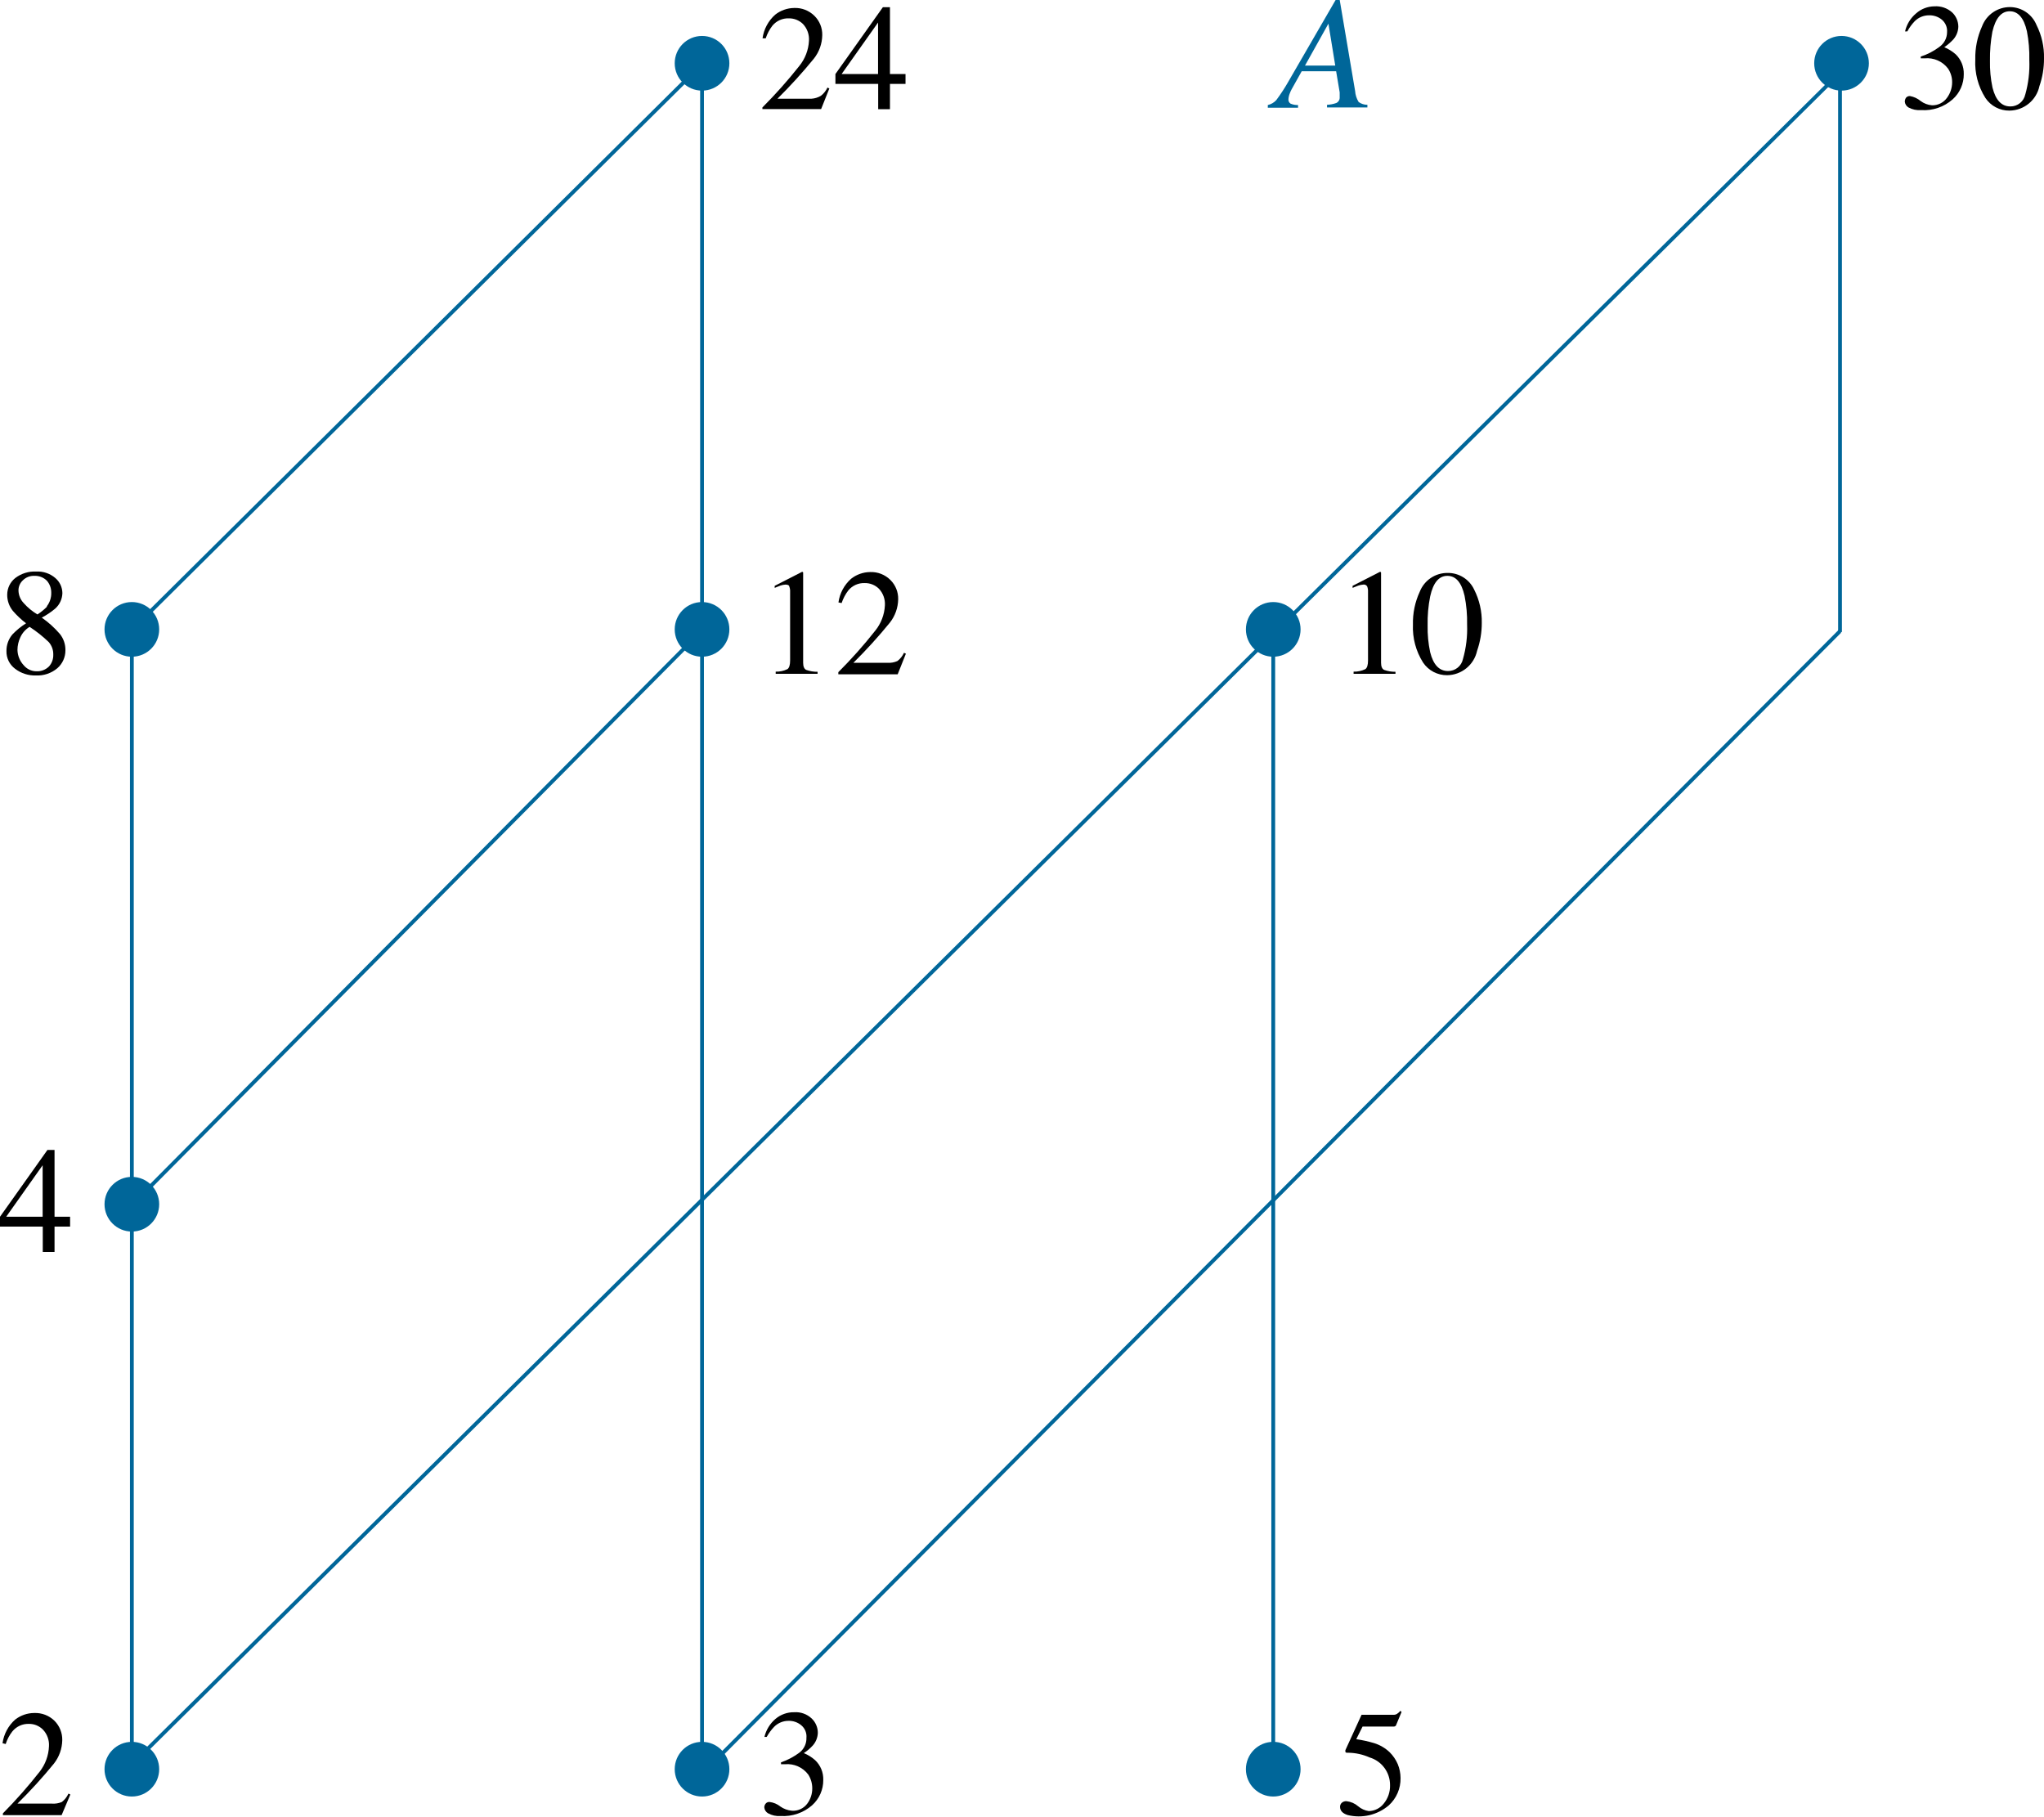
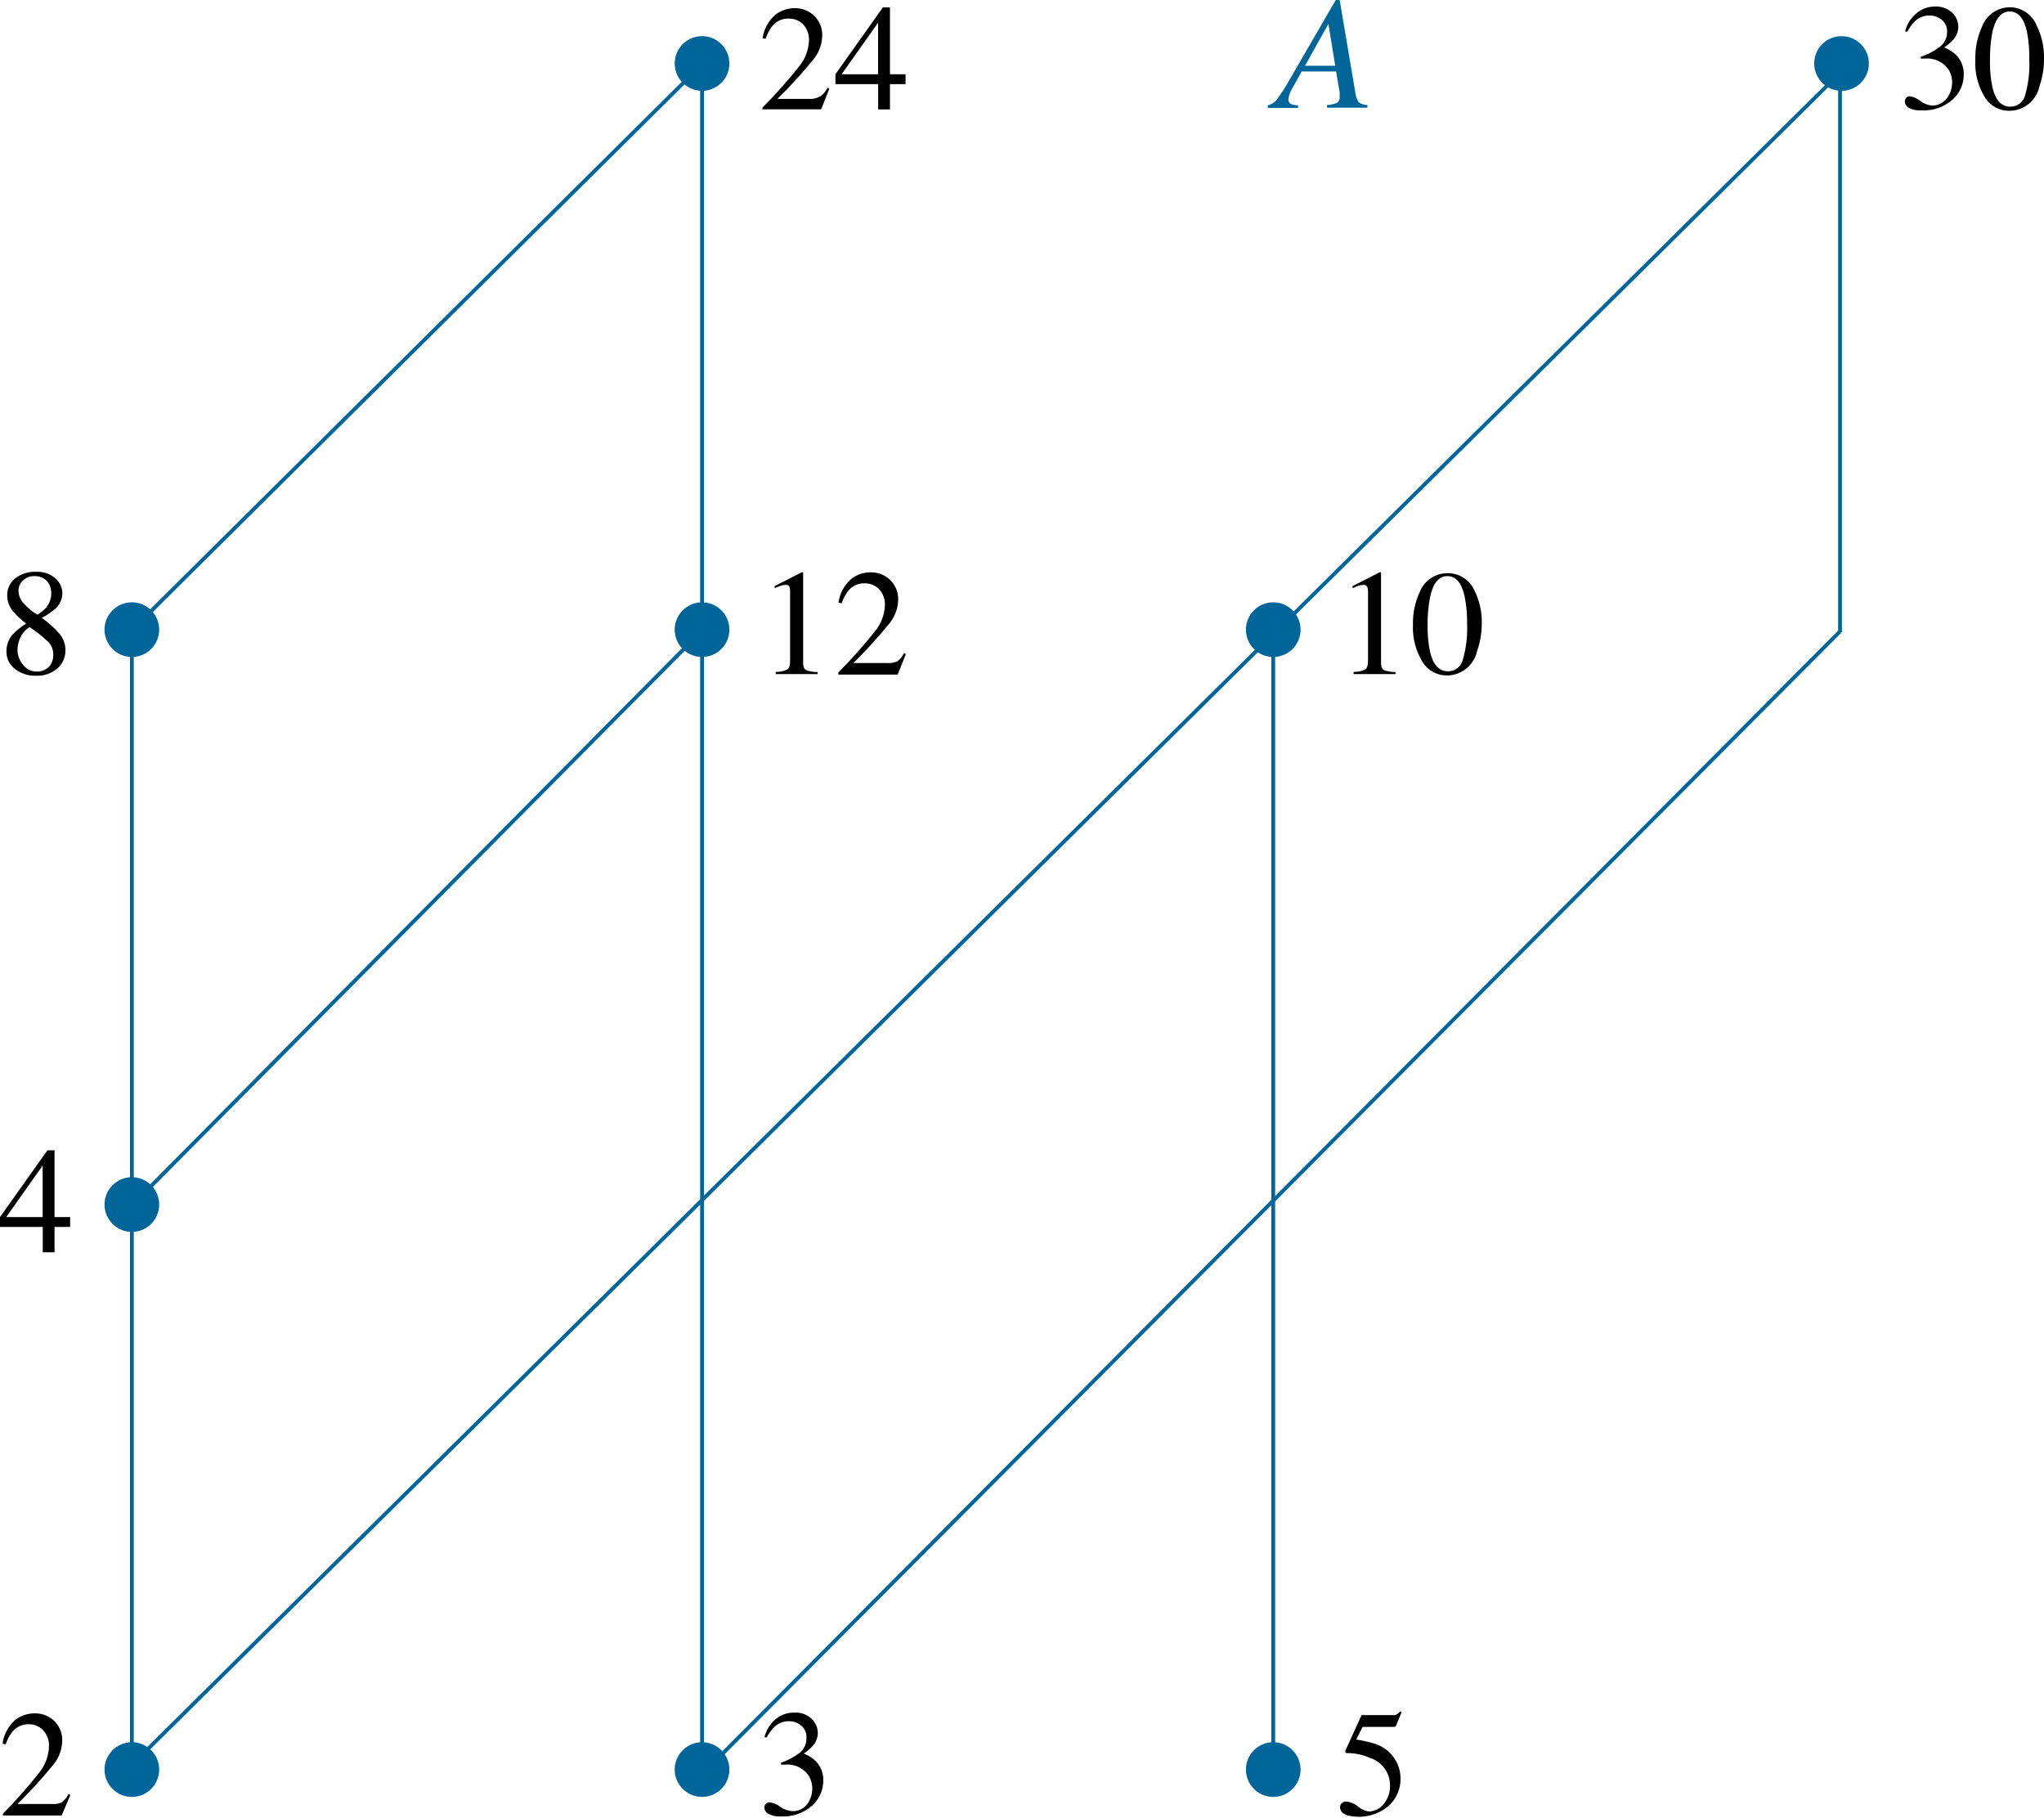
- <svg xmlns="http://www.w3.org/2000/svg" id="_Layer_" data-name="&lt;Layer&gt;" viewBox="0 0 161.53 143.55">
-   <defs>
-     <style>.cls-1{fill:#069;}.cls-2{fill:none;stroke:#069;stroke-miterlimit:10;stroke-width:0.3px;}</style>
-   </defs>
-   <circle class="cls-1" cx="100.62" cy="139.79" r="2.16" />
-   <circle class="cls-1" cx="10.42" cy="49.73" r="2.16" />
-   <circle class="cls-1" cx="10.42" cy="95.15" r="2.16" />
-   <circle class="cls-1" cx="55.48" cy="139.79" r="2.16" />
-   <line class="cls-2" x1="55.58" y1="4.97" x2="10.31" y2="49.88" />
-   <line class="cls-2" x1="10.31" y1="139.53" x2="146.01" y2="5.15" />
-   <circle class="cls-1" cx="10.42" cy="139.79" r="2.16" />
-   <circle class="cls-1" cx="55.48" cy="49.73" r="2.16" />
-   <path d="M61.8,144.76a1.85,1.85,0,0,0,.9.33,1.39,1.39,0,0,0,1.22-.55,2,2,0,0,0,.4-1.21,2,2,0,0,0-.32-1.1,2.06,2.06,0,0,0-1.84-.81h-.31v-.15a5.27,5.27,0,0,0,1.47-.78,1.42,1.42,0,0,0,.54-1.16,1.15,1.15,0,0,0-.42-1,1.51,1.51,0,0,0-1-.34,1.59,1.59,0,0,0-1.14.48,3.84,3.84,0,0,0-.58.79l-.18,0a2.7,2.7,0,0,1,.87-1.42,2.22,2.22,0,0,1,1.48-.53,1.83,1.83,0,0,1,1.38.49,1.56,1.56,0,0,1,.49,1.14,1.58,1.58,0,0,1-.4,1,3.6,3.6,0,0,1-.71.6,3.08,3.08,0,0,1,.9.56,2.06,2.06,0,0,1,.64,1.56,2.65,2.65,0,0,1-.88,2,3.45,3.45,0,0,1-2.49.85,1.77,1.77,0,0,1-1-.22.59.59,0,0,1-.29-.46.46.46,0,0,1,.1-.29.36.36,0,0,1,.31-.14A1.67,1.67,0,0,1,61.8,144.76Z" transform="translate(-0.13 -2.02)" />
-   <path class="cls-1" d="M100.32,10.32a1.29,1.29,0,0,0,.67-.39,14.36,14.36,0,0,0,1-1.54L105.69,2H106l1.22,7.21a1.89,1.89,0,0,0,.28.87,1.15,1.15,0,0,0,.69.22v.21H105v-.21a2.45,2.45,0,0,0,.73-.14A.47.47,0,0,0,106,9.7V9.5c0-.07,0-.13,0-.18l-.28-1.67H103l-.8,1.43a2.92,2.92,0,0,0-.14.31,1.47,1.47,0,0,0-.11.48.37.37,0,0,0,.17.34,1.41,1.41,0,0,0,.59.11v.21h-2.39Zm5.33-3.12-.54-3.31L103.26,7.2Z" transform="translate(-0.13 -2.02)" />
-   <line class="cls-2" x1="145.4" y1="49.88" x2="55.58" y2="140.06" />
-   <line class="cls-2" x1="10.49" y1="95.15" x2="55.58" y2="49.71" />
-   <circle class="cls-1" cx="100.62" cy="49.73" r="2.16" />
-   <circle class="cls-1" cx="55.48" cy="5" r="2.16" />
-   <circle class="cls-1" cx="145.53" cy="5" r="2.16" />
-   <line class="cls-2" x1="10.42" y1="49.71" x2="10.42" y2="139.71" />
-   <line class="cls-2" x1="100.62" y1="49.71" x2="100.62" y2="139.88" />
-   <line class="cls-2" x1="55.48" y1="4.8" x2="55.48" y2="139.53" />
-   <line class="cls-2" x1="145.41" y1="5.15" x2="145.41" y2="49.94" />
-   <path d="M107.46,144.74a1.66,1.66,0,0,0,.84.38,1.53,1.53,0,0,0,1.18-.59,2.18,2.18,0,0,0,.5-1.46,2.27,2.27,0,0,0-1.62-2.19,4.29,4.29,0,0,0-1.67-.37h-.16s0,0-.08-.06a.31.31,0,0,0,0-.08s0,0,0-.06l1.28-2.8h2.51a.48.48,0,0,0,.29-.07,1.28,1.28,0,0,0,.27-.24l.09.09-.45,1.08s-.06.06-.13.07h-2.5l-.5,1a10,10,0,0,1,1.41.31,3.13,3.13,0,0,1,1.23.72,3,3,0,0,1,.64.94,2.92,2.92,0,0,1,.22,1.1,2.84,2.84,0,0,1-.93,2.16,3.66,3.66,0,0,1-3.26.76c-.39-.13-.59-.34-.59-.65a.42.42,0,0,1,.13-.31.5.5,0,0,1,.39-.13A1.68,1.68,0,0,1,107.46,144.74Z" transform="translate(-0.13 -2.02)" />
-   <path d="M1.14,50.28A2,2,0,0,1,.7,49a1.68,1.68,0,0,1,.64-1.31A2.52,2.52,0,0,1,3,47.18a2.13,2.13,0,0,1,1.5.51,1.58,1.58,0,0,1,.56,1.19,1.69,1.69,0,0,1-.57,1.23,5.77,5.77,0,0,1-1.06.71,7.67,7.67,0,0,1,1.43,1.29A2,2,0,0,1,5.3,53.4a1.86,1.86,0,0,1-.64,1.42,2.44,2.44,0,0,1-1.7.57,2.56,2.56,0,0,1-1.64-.53,1.69,1.69,0,0,1-.68-1.4,2,2,0,0,1,.47-1.31,5.65,5.65,0,0,1,1.08-.88A7,7,0,0,1,1.14,50.28ZM4,54.68a1.32,1.32,0,0,0,.34-.93,1.45,1.45,0,0,0-.36-1,10.41,10.41,0,0,0-1.51-1.2,1.86,1.86,0,0,0-.73.82,2.37,2.37,0,0,0-.23,1A1.84,1.84,0,0,0,2,54.58,1.31,1.31,0,0,0,3,55.06,1.32,1.32,0,0,0,4,54.68Zm-.18-4.74a1.68,1.68,0,0,0,.36-1.09,1.41,1.41,0,0,0-.34-.94,1.32,1.32,0,0,0-1-.39,1.21,1.21,0,0,0-.89.34,1.08,1.08,0,0,0-.36.82,1.49,1.49,0,0,0,.42,1,4.5,4.5,0,0,0,1.08.89A4.51,4.51,0,0,0,3.86,49.94Z" transform="translate(-0.13 -2.02)" />
-   <path d="M151.91,10a1.72,1.72,0,0,0,.9.34A1.41,1.41,0,0,0,154,9.74a2.06,2.06,0,0,0,.4-1.2,1.91,1.91,0,0,0-.33-1.11,2.06,2.06,0,0,0-1.84-.8h-.14l-.17,0V6.49a5,5,0,0,0,1.48-.77A1.43,1.43,0,0,0,154,4.56a1.17,1.17,0,0,0-.43-1,1.52,1.52,0,0,0-1-.33,1.58,1.58,0,0,0-1.13.47,3.6,3.6,0,0,0-.58.8l-.18,0a2.61,2.61,0,0,1,.87-1.42A2.21,2.21,0,0,1,153,2.52,1.91,1.91,0,0,1,154.4,3a1.56,1.56,0,0,1,.49,1.14,1.6,1.6,0,0,1-.4,1,4.35,4.35,0,0,1-.71.61,3.23,3.23,0,0,1,.9.56,2.1,2.1,0,0,1,.64,1.56,2.64,2.64,0,0,1-.88,2,3.4,3.4,0,0,1-2.49.85,1.79,1.79,0,0,1-1-.21.59.59,0,0,1-.29-.46.58.58,0,0,1,.09-.3.37.37,0,0,1,.32-.14A1.81,1.81,0,0,1,151.91,10Z" transform="translate(-0.13 -2.02)" />
-   <path d="M161.07,4a5.57,5.57,0,0,1,.59,2.63,6.53,6.53,0,0,1-.36,2.19,2.45,2.45,0,0,1-2.37,1.94,2.25,2.25,0,0,1-1.9-1,5.18,5.18,0,0,1-.8-3.05,6,6,0,0,1,.53-2.6A2.35,2.35,0,0,1,159,2.58,2.28,2.28,0,0,1,161.07,4Zm-.89,5.49a8.75,8.75,0,0,0,.32-2.73,10.54,10.54,0,0,0-.19-2.27c-.24-1.06-.7-1.58-1.36-1.58s-1.12.54-1.37,1.62a11.59,11.59,0,0,0-.19,2.29,9.21,9.21,0,0,0,.2,2.12c.25,1,.72,1.49,1.41,1.49A1.19,1.19,0,0,0,160.18,9.48Z" transform="translate(-0.13 -2.02)" />
-   <path d="M60.38,10.51a37.77,37.77,0,0,0,2.91-3.27,3.44,3.44,0,0,0,.77-2,1.76,1.76,0,0,0-.47-1.32,1.56,1.56,0,0,0-1.12-.45,1.61,1.61,0,0,0-1.3.58,3.43,3.43,0,0,0-.53,1l-.25,0a3.06,3.06,0,0,1,1-1.87,2.47,2.47,0,0,1,1.5-.53,2.15,2.15,0,0,1,1.61.63,2.07,2.07,0,0,1,.61,1.52,3.06,3.06,0,0,1-.66,1.85,39.88,39.88,0,0,1-2.88,3.17h2.69A1.66,1.66,0,0,0,65,9.59a1.71,1.71,0,0,0,.52-.65l.15.07-.65,1.63H60.38Z" transform="translate(-0.13 -2.02)" />
-   <path d="M69.9,2.59h.56V7.87h1.23v.78H70.46v2h-.93v-2H66.15V7.87ZM69.52,3.8,66.64,7.87h2.88Z" transform="translate(-0.13 -2.02)" />
-   <path d="M63.6,47.26v7.12q0,.45.24.57a2.53,2.53,0,0,0,.9.15v.16H61.43v-.17a2,2,0,0,0,.93-.2c.14-.1.21-.33.21-.68V48.78a1,1,0,0,0-.07-.43c0-.09-.14-.14-.3-.14a1.55,1.55,0,0,0-.4.08l-.45.18v-.16l2.15-1.1h.07S63.59,47.25,63.6,47.26Z" transform="translate(-0.13 -2.02)" />
-   <path d="M66.38,55.13a36.3,36.3,0,0,0,2.91-3.27,3.44,3.44,0,0,0,.77-2,1.76,1.76,0,0,0-.47-1.32,1.56,1.56,0,0,0-1.12-.45,1.61,1.61,0,0,0-1.3.58,3.43,3.43,0,0,0-.53,1l-.25-.05a3.06,3.06,0,0,1,1-1.87,2.47,2.47,0,0,1,1.5-.53,2.15,2.15,0,0,1,1.61.63,2.07,2.07,0,0,1,.61,1.52,3.06,3.06,0,0,1-.66,1.85,39.88,39.88,0,0,1-2.88,3.17h2.69a1.66,1.66,0,0,0,.79-.14,1.71,1.71,0,0,0,.52-.65l.15.07-.65,1.63H66.38Z" transform="translate(-0.13 -2.02)" />
-   <path d="M109.27,47.26v7.12q0,.45.24.57a2.53,2.53,0,0,0,.9.15v.16H107.1v-.17a2,2,0,0,0,.93-.2c.14-.1.21-.33.21-.68V48.78a1,1,0,0,0-.07-.43.3.3,0,0,0-.3-.14,1.55,1.55,0,0,0-.4.08l-.45.18v-.16l2.15-1.1h.07S109.26,47.25,109.27,47.26Z" transform="translate(-0.13 -2.02)" />
-   <path d="M116.63,48.61a5.57,5.57,0,0,1,.6,2.63,6.64,6.64,0,0,1-.37,2.2,2.45,2.45,0,0,1-2.37,1.93,2.26,2.26,0,0,1-1.9-1,5.18,5.18,0,0,1-.8-3,5.83,5.83,0,0,1,.54-2.6,2.34,2.34,0,0,1,2.21-1.48A2.28,2.28,0,0,1,116.63,48.61Zm-.89,5.49a8.7,8.7,0,0,0,.33-2.73,10.44,10.44,0,0,0-.2-2.27c-.24-1.06-.69-1.58-1.36-1.58s-1.12.54-1.36,1.63a10.61,10.61,0,0,0-.2,2.28,9.21,9.21,0,0,0,.2,2.12c.25,1,.72,1.49,1.41,1.49A1.19,1.19,0,0,0,115.74,54.1Z" transform="translate(-0.13 -2.02)" />
-   <path d="M3.88,92.88h.56v5.28H5.67v.78H4.44v2H3.51v-2H.13v-.78ZM3.5,94.09.62,98.16H3.5Z" transform="translate(-0.13 -2.02)" />
-   <path d="M.36,145.3A38.06,38.06,0,0,0,3.27,142,3.49,3.49,0,0,0,4,140a1.75,1.75,0,0,0-.47-1.31,1.53,1.53,0,0,0-1.12-.46,1.62,1.62,0,0,0-1.3.59,3.18,3.18,0,0,0-.53,1l-.25-.06a3.06,3.06,0,0,1,1-1.87,2.47,2.47,0,0,1,1.51-.52,2.16,2.16,0,0,1,1.6.62,2.1,2.1,0,0,1,.61,1.53,3.08,3.08,0,0,1-.66,1.85,38.54,38.54,0,0,1-2.88,3.16H4.23a1.68,1.68,0,0,0,.79-.13,1.77,1.77,0,0,0,.52-.66l.15.07L5,145.44H.36Z" transform="translate(-0.13 -2.02)" />
+ <svg xmlns="http://www.w3.org/2000/svg" width="225px" height="200px" viewBox="0 0 225 200" version="1.1">
+   <g id="surface1">
+     <path style=" stroke:none;fill-rule:nonzero;fill:rgb(0%,40%,60%);fill-opacity:1;" d="M 143.164 194.738 C 143.164 196.402 141.816 197.75 140.156 197.75 C 138.496 197.75 137.148 196.402 137.148 194.738 C 137.148 193.078 138.496 191.73 140.156 191.73 C 141.816 191.73 143.164 193.078 143.164 194.738 Z M 143.164 194.738 " />
+     <path style=" stroke:none;fill-rule:nonzero;fill:rgb(0%,40%,60%);fill-opacity:1;" d="M 17.523 69.293 C 17.523 70.953 16.176 72.301 14.516 72.301 C 12.852 72.301 11.504 70.953 11.504 69.293 C 11.504 67.633 12.852 66.285 14.516 66.285 C 16.176 66.285 17.523 67.633 17.523 69.293 Z M 17.523 69.293 " />
+     <path style=" stroke:none;fill-rule:nonzero;fill:rgb(0%,40%,60%);fill-opacity:1;" d="M 17.523 132.559 C 17.523 134.223 16.176 135.57 14.516 135.57 C 12.852 135.57 11.504 134.223 11.504 132.559 C 11.504 130.898 12.852 129.551 14.516 129.551 C 16.176 129.551 17.523 130.898 17.523 132.559 Z M 17.523 132.559 " />
+     <path style=" stroke:none;fill-rule:nonzero;fill:rgb(0%,40%,60%);fill-opacity:1;" d="M 80.289 194.738 C 80.289 196.402 78.941 197.75 77.281 197.75 C 75.617 197.75 74.27 196.402 74.27 194.738 C 74.27 193.078 75.617 191.73 77.281 191.73 C 78.941 191.73 80.289 193.078 80.289 194.738 Z M 80.289 194.738 " />
+     <path style="fill:none;stroke-width:0.3;stroke-linecap:butt;stroke-linejoin:miter;stroke:rgb(0%,40%,60%);stroke-opacity:1;stroke-miterlimit:10;" d="M 55.579 4.97 L 10.309 49.879 " transform="matrix(1.39293,0,0,1.39293,0,0.0224417)" />
+     <path style="fill:none;stroke-width:0.3;stroke-linecap:butt;stroke-linejoin:miter;stroke:rgb(0%,40%,60%);stroke-opacity:1;stroke-miterlimit:10;" d="M 10.309 139.531 L 146.011 5.149 " transform="matrix(1.39293,0,0,1.39293,0,0.0224417)" />
+     <path style=" stroke:none;fill-rule:nonzero;fill:rgb(0%,40%,60%);fill-opacity:1;" d="M 17.523 194.738 C 17.523 196.402 16.176 197.75 14.516 197.75 C 12.852 197.75 11.504 196.402 11.504 194.738 C 11.504 193.078 12.852 191.73 14.516 191.73 C 16.176 191.73 17.523 193.078 17.523 194.738 Z M 17.523 194.738 " />
+     <path style=" stroke:none;fill-rule:nonzero;fill:rgb(0%,40%,60%);fill-opacity:1;" d="M 80.289 69.293 C 80.289 70.953 78.941 72.301 77.281 72.301 C 75.617 72.301 74.27 70.953 74.27 69.293 C 74.27 67.633 75.617 66.285 77.281 66.285 C 78.941 66.285 80.289 67.633 80.289 69.293 Z M 80.289 69.293 " />
+     <path style=" stroke:none;fill-rule:nonzero;fill:rgb(0%,0%,0%);fill-opacity:1;" d="M 85.902 198.848 C 86.273 199.109 86.703 199.27 87.156 199.309 C 87.816 199.359 88.457 199.07 88.855 198.543 C 89.219 198.059 89.414 197.465 89.414 196.855 C 89.418 196.312 89.262 195.781 88.965 195.324 C 88.367 194.531 87.395 194.102 86.402 194.195 L 85.973 194.195 L 85.973 193.988 C 86.707 193.738 87.398 193.371 88.02 192.902 C 88.512 192.512 88.793 191.914 88.77 191.285 C 88.82 190.754 88.602 190.23 88.188 189.895 C 87.793 189.574 87.301 189.402 86.793 189.418 C 86.195 189.418 85.621 189.66 85.207 190.086 C 84.891 190.418 84.617 190.789 84.398 191.188 L 84.148 191.188 C 84.332 190.418 84.758 189.727 85.359 189.211 C 85.934 188.723 86.668 188.457 87.422 188.473 C 88.129 188.422 88.824 188.668 89.344 189.156 C 89.781 189.566 90.027 190.141 90.023 190.742 C 90.008 191.258 89.812 191.75 89.469 192.137 C 89.176 192.457 88.844 192.738 88.48 192.973 C 88.938 193.156 89.363 193.422 89.734 193.75 C 90.324 194.316 90.652 195.105 90.625 195.926 C 90.637 196.984 90.188 198 89.398 198.711 C 88.445 199.547 87.195 199.973 85.93 199.895 C 85.445 199.93 84.961 199.824 84.535 199.586 C 84.305 199.453 84.156 199.215 84.133 198.945 C 84.133 198.801 84.18 198.656 84.273 198.543 C 84.375 198.41 84.535 198.336 84.703 198.348 C 85.145 198.398 85.559 198.57 85.902 198.848 Z M 85.902 198.848 " />
+     <path style=" stroke:none;fill-rule:nonzero;fill:rgb(0%,40%,60%);fill-opacity:1;" d="M 139.559 11.582 C 139.918 11.504 140.242 11.312 140.492 11.039 C 141 10.355 141.465 9.641 141.883 8.895 L 147.039 -0.004 L 147.469 -0.004 L 149.168 10.039 C 149.199 10.469 149.332 10.883 149.559 11.25 C 149.84 11.453 150.176 11.559 150.52 11.555 L 150.52 11.848 L 146.078 11.848 L 146.078 11.555 C 146.422 11.543 146.766 11.477 147.094 11.359 C 147.34 11.246 147.488 10.992 147.469 10.719 L 147.469 10.441 C 147.469 10.344 147.469 10.262 147.469 10.191 L 147.078 7.863 L 143.289 7.863 L 142.176 9.855 C 142.102 9.996 142.039 10.141 141.98 10.289 C 141.895 10.5 141.84 10.727 141.828 10.957 C 141.812 11.145 141.906 11.328 142.066 11.43 C 142.324 11.539 142.605 11.594 142.887 11.582 L 142.887 11.875 L 139.559 11.875 Z M 146.98 7.238 L 146.23 2.629 L 143.652 7.238 Z M 146.98 7.238 " />
+     <path style="fill:none;stroke-width:0.3;stroke-linecap:butt;stroke-linejoin:miter;stroke:rgb(0%,40%,60%);stroke-opacity:1;stroke-miterlimit:10;" d="M 145.399 49.879 L 55.579 140.061 " transform="matrix(1.39293,0,0,1.39293,0,0.0224417)" />
+     <path style="fill:none;stroke-width:0.3;stroke-linecap:butt;stroke-linejoin:miter;stroke:rgb(0%,40%,60%);stroke-opacity:1;stroke-miterlimit:10;" d="M 10.491 95.149 L 55.579 49.71 " transform="matrix(1.39293,0,0,1.39293,0,0.0224417)" />
+     <path style=" stroke:none;fill-rule:nonzero;fill:rgb(0%,40%,60%);fill-opacity:1;" d="M 143.164 69.293 C 143.164 70.953 141.816 72.301 140.156 72.301 C 138.496 72.301 137.148 70.953 137.148 69.293 C 137.148 67.633 138.496 66.285 140.156 66.285 C 141.816 66.285 143.164 67.633 143.164 69.293 Z M 143.164 69.293 " />
+     <path style=" stroke:none;fill-rule:nonzero;fill:rgb(0%,40%,60%);fill-opacity:1;" d="M 80.289 6.988 C 80.289 8.648 78.941 9.996 77.281 9.996 C 75.617 9.996 74.27 8.648 74.27 6.988 C 74.27 5.324 75.617 3.977 77.281 3.977 C 78.941 3.977 80.289 5.324 80.289 6.988 Z M 80.289 6.988 " />
+     <path style=" stroke:none;fill-rule:nonzero;fill:rgb(0%,40%,60%);fill-opacity:1;" d="M 205.723 6.988 C 205.723 8.648 204.375 9.996 202.715 9.996 C 201.051 9.996 199.703 8.648 199.703 6.988 C 199.703 5.324 201.051 3.977 202.715 3.977 C 204.375 3.977 205.723 5.324 205.723 6.988 Z M 205.723 6.988 " />
+     <path style="fill:none;stroke-width:0.3;stroke-linecap:butt;stroke-linejoin:miter;stroke:rgb(0%,40%,60%);stroke-opacity:1;stroke-miterlimit:10;" d="M 10.421 49.71 L 10.421 139.71 " transform="matrix(1.39293,0,0,1.39293,0,0.0224417)" />
+     <path style="fill:none;stroke-width:0.3;stroke-linecap:butt;stroke-linejoin:miter;stroke:rgb(0%,40%,60%);stroke-opacity:1;stroke-miterlimit:10;" d="M 100.62 49.71 L 100.62 139.881 " transform="matrix(1.39293,0,0,1.39293,0,0.0224417)" />
+     <path style="fill:none;stroke-width:0.3;stroke-linecap:butt;stroke-linejoin:miter;stroke:rgb(0%,40%,60%);stroke-opacity:1;stroke-miterlimit:10;" d="M 55.481 4.799 L 55.481 139.531 " transform="matrix(1.39293,0,0,1.39293,0,0.0224417)" />
+     <path style="fill:none;stroke-width:0.3;stroke-linecap:butt;stroke-linejoin:miter;stroke:rgb(0%,40%,60%);stroke-opacity:1;stroke-miterlimit:10;" d="M 145.411 5.149 L 145.411 49.94 " transform="matrix(1.39293,0,0,1.39293,0,0.0224417)" />
+     <path style=" stroke:none;fill-rule:nonzero;fill:rgb(0%,0%,0%);fill-opacity:1;" d="M 149.504 198.82 C 149.836 199.105 150.242 199.289 150.672 199.352 C 151.316 199.34 151.922 199.039 152.316 198.527 C 152.789 197.957 153.035 197.234 153.012 196.496 C 153.023 195.09 152.102 193.848 150.758 193.445 C 150.023 193.117 149.234 192.941 148.43 192.93 L 148.207 192.93 C 148.207 192.93 148.207 192.93 148.098 192.848 C 148.102 192.809 148.102 192.77 148.098 192.734 C 148.098 192.734 148.098 192.734 148.098 192.652 L 149.879 188.75 L 153.375 188.75 C 153.516 188.762 153.66 188.727 153.781 188.652 C 153.922 188.559 154.047 188.449 154.156 188.32 L 154.281 188.445 L 153.652 189.949 C 153.652 189.949 153.57 190.031 153.473 190.047 L 149.992 190.047 L 149.293 191.438 C 149.957 191.535 150.613 191.68 151.258 191.871 C 151.898 192.07 152.484 192.41 152.973 192.875 C 153.348 193.25 153.652 193.695 153.863 194.184 C 154.062 194.668 154.168 195.188 154.168 195.715 C 154.191 196.859 153.719 197.957 152.875 198.723 C 151.621 199.789 149.93 200.184 148.332 199.781 C 147.789 199.602 147.512 199.309 147.512 198.879 C 147.508 198.715 147.574 198.559 147.691 198.445 C 147.84 198.309 148.035 198.242 148.234 198.266 C 148.703 198.316 149.148 198.512 149.504 198.82 Z M 149.504 198.82 " />
+     <path style=" stroke:none;fill-rule:nonzero;fill:rgb(0%,0%,0%);fill-opacity:1;" d="M 1.406 67.246 C 1 66.738 0.785 66.109 0.793 65.461 C 0.797 64.75 1.125 64.078 1.684 63.637 C 2.348 63.133 3.168 62.883 3.996 62.926 C 4.758 62.887 5.508 63.141 6.086 63.637 C 6.574 64.051 6.859 64.656 6.867 65.297 C 6.852 65.953 6.566 66.574 6.074 67.008 C 5.617 67.391 5.125 67.723 4.598 67.996 C 5.332 68.512 6.004 69.113 6.59 69.793 C 6.996 70.305 7.215 70.938 7.203 71.59 C 7.207 72.348 6.883 73.07 6.309 73.57 C 5.648 74.125 4.805 74.41 3.941 74.363 C 3.117 74.387 2.312 74.129 1.656 73.625 C 1.043 73.168 0.691 72.441 0.711 71.676 C 0.703 71.008 0.934 70.359 1.363 69.852 C 1.812 69.383 2.32 68.969 2.871 68.625 C 2.336 68.215 1.844 67.754 1.406 67.246 Z M 5.391 73.375 C 5.711 73.02 5.879 72.555 5.863 72.078 C 5.879 71.566 5.699 71.07 5.363 70.688 C 4.715 70.066 4.012 69.504 3.258 69.016 C 2.812 69.285 2.457 69.684 2.242 70.156 C 2.035 70.594 1.926 71.066 1.922 71.551 C 1.938 72.176 2.18 72.773 2.605 73.234 C 2.945 73.652 3.457 73.898 3.996 73.902 C 4.516 73.93 5.023 73.738 5.391 73.375 Z M 5.141 66.773 C 5.48 66.34 5.656 65.801 5.641 65.254 C 5.648 64.773 5.48 64.309 5.168 63.945 C 4.801 63.574 4.297 63.375 3.773 63.402 C 3.312 63.383 2.867 63.555 2.535 63.875 C 2.211 64.164 2.027 64.582 2.035 65.016 C 2.047 65.539 2.254 66.035 2.617 66.41 C 3.051 66.898 3.559 67.316 4.125 67.648 C 4.512 67.398 4.871 67.102 5.195 66.773 Z M 5.141 66.773 " />
+     <path style=" stroke:none;fill-rule:nonzero;fill:rgb(0%,0%,0%);fill-opacity:1;" d="M 211.418 11.137 C 211.785 11.41 212.219 11.578 212.672 11.613 C 213.332 11.629 213.953 11.316 214.332 10.777 C 214.688 10.289 214.883 9.707 214.887 9.105 C 214.898 8.555 214.738 8.012 214.426 7.559 C 213.824 6.77 212.855 6.348 211.863 6.445 L 211.434 6.445 L 211.434 6.25 C 212.176 6.008 212.871 5.648 213.496 5.176 C 214.016 4.805 214.328 4.203 214.332 3.559 C 214.371 3.027 214.148 2.504 213.73 2.168 C 213.336 1.852 212.844 1.691 212.34 1.707 C 211.746 1.707 211.18 1.941 210.766 2.363 C 210.445 2.695 210.172 3.07 209.957 3.477 L 209.707 3.477 C 209.883 2.703 210.309 2.008 210.918 1.5 C 211.473 1.004 212.191 0.727 212.938 0.719 C 213.652 0.672 214.355 0.91 214.887 1.387 C 215.324 1.801 215.57 2.375 215.57 2.977 C 215.551 3.488 215.355 3.98 215.012 4.367 C 214.715 4.688 214.383 4.973 214.023 5.219 C 214.48 5.406 214.906 5.672 215.277 6 C 215.863 6.566 216.188 7.355 216.168 8.172 C 216.184 9.234 215.734 10.25 214.941 10.957 C 213.992 11.801 212.742 12.227 211.477 12.141 C 210.992 12.18 210.508 12.078 210.082 11.848 C 209.852 11.715 209.699 11.473 209.68 11.207 C 209.68 11.059 209.723 10.914 209.805 10.789 C 209.91 10.656 210.078 10.582 210.25 10.594 C 210.68 10.672 211.082 10.859 211.418 11.137 Z M 211.418 11.137 " />
+     <path style=" stroke:none;fill-rule:nonzero;fill:rgb(0%,0%,0%);fill-opacity:1;" d="M 224.18 2.781 C 224.746 3.914 225.031 5.176 225 6.445 C 225.008 7.48 224.84 8.512 224.5 9.496 C 224.168 11.059 222.793 12.18 221.199 12.195 C 220.137 12.211 219.141 11.688 218.551 10.805 C 217.746 9.539 217.355 8.055 217.438 6.555 C 217.41 5.309 217.66 4.07 218.176 2.934 C 218.66 1.633 219.91 0.781 221.293 0.801 C 222.566 0.824 223.699 1.605 224.18 2.781 Z M 222.938 10.426 C 223.285 9.191 223.438 7.906 223.383 6.625 C 223.41 5.566 223.32 4.504 223.121 3.465 C 222.785 1.988 222.145 1.262 221.227 1.262 C 220.305 1.262 219.664 2.016 219.316 3.52 C 219.125 4.57 219.035 5.641 219.051 6.707 C 219.031 7.699 219.125 8.691 219.332 9.66 C 219.68 11.055 220.332 11.738 221.293 11.738 C 222.09 11.746 222.777 11.191 222.938 10.414 Z M 222.938 10.426 " />
+     <path style=" stroke:none;fill-rule:nonzero;fill:rgb(0%,0%,0%);fill-opacity:1;" d="M 83.926 11.848 C 85.363 10.41 86.715 8.891 87.977 7.293 C 88.621 6.504 89 5.527 89.051 4.508 C 89.094 3.832 88.859 3.164 88.395 2.668 C 87.98 2.258 87.418 2.035 86.836 2.043 C 86.141 2.016 85.469 2.312 85.023 2.852 C 84.703 3.27 84.453 3.742 84.285 4.242 L 83.938 4.242 C 84.078 3.238 84.57 2.312 85.332 1.637 C 85.926 1.168 86.66 0.91 87.422 0.898 C 88.258 0.867 89.07 1.184 89.664 1.777 C 90.227 2.336 90.531 3.102 90.512 3.895 C 90.496 4.832 90.176 5.738 89.594 6.473 C 88.336 8.016 86.996 9.488 85.582 10.887 L 89.328 10.887 C 89.691 10.863 90.047 10.754 90.359 10.566 C 90.672 10.328 90.922 10.02 91.082 9.66 L 91.293 9.758 L 90.387 12.031 L 83.926 12.031 Z M 83.926 11.848 " />
+     <path style=" stroke:none;fill-rule:nonzero;fill:rgb(0%,0%,0%);fill-opacity:1;" d="M 97.184 0.816 L 97.965 0.816 L 97.965 8.172 L 99.68 8.172 L 99.68 9.258 L 97.965 9.258 L 97.965 12.043 L 96.668 12.043 L 96.668 9.258 L 91.961 9.258 L 91.961 8.172 Z M 96.656 2.5 L 92.645 8.172 L 96.656 8.172 Z M 96.656 2.5 " />
+     <path style=" stroke:none;fill-rule:nonzero;fill:rgb(0%,0%,0%);fill-opacity:1;" d="M 88.41 63.039 L 88.41 72.957 C 88.41 73.375 88.52 73.641 88.742 73.75 C 89.145 73.895 89.57 73.965 89.996 73.961 L 89.996 74.184 L 85.387 74.184 L 85.387 73.945 C 85.836 73.957 86.277 73.863 86.684 73.668 C 86.879 73.527 86.973 73.207 86.973 72.719 L 86.973 65.156 C 86.988 64.953 86.953 64.746 86.879 64.559 C 86.879 64.43 86.684 64.363 86.461 64.363 C 86.27 64.375 86.082 64.41 85.902 64.473 L 85.273 64.723 L 85.273 64.5 L 88.27 62.969 L 88.367 62.969 C 88.367 62.969 88.395 63.023 88.41 63.039 Z M 88.41 63.039 " />
+     <path style=" stroke:none;fill-rule:nonzero;fill:rgb(0%,0%,0%);fill-opacity:1;" d="M 92.281 74 C 93.723 72.566 95.078 71.043 96.336 69.445 C 96.98 68.656 97.355 67.68 97.406 66.66 C 97.453 65.984 97.215 65.316 96.754 64.82 C 96.34 64.41 95.777 64.188 95.191 64.195 C 94.496 64.168 93.828 64.465 93.383 65.004 C 93.059 65.422 92.812 65.895 92.645 66.395 L 92.297 66.324 C 92.434 65.32 92.93 64.395 93.688 63.723 C 94.285 63.25 95.02 62.992 95.777 62.984 C 96.617 62.949 97.43 63.266 98.02 63.859 C 98.582 64.418 98.891 65.184 98.871 65.977 C 98.855 66.914 98.531 67.82 97.949 68.555 C 96.695 70.098 95.355 71.57 93.938 72.969 L 97.688 72.969 C 98.062 72.996 98.441 72.93 98.785 72.773 C 99.098 72.539 99.348 72.227 99.512 71.871 L 99.719 71.969 L 98.816 74.238 L 92.281 74.238 Z M 92.281 74 " />
+     <path style=" stroke:none;fill-rule:nonzero;fill:rgb(0%,0%,0%);fill-opacity:1;" d="M 152.023 63.039 L 152.023 72.957 C 152.023 73.375 152.137 73.641 152.359 73.75 C 152.762 73.895 153.184 73.965 153.613 73.961 L 153.613 74.184 L 149 74.184 L 149 73.945 C 149.449 73.957 149.895 73.863 150.297 73.668 C 150.492 73.527 150.59 73.207 150.59 72.719 L 150.59 65.156 C 150.602 64.953 150.566 64.746 150.492 64.559 C 150.406 64.414 150.238 64.336 150.074 64.363 C 149.883 64.375 149.695 64.41 149.516 64.473 L 148.891 64.723 L 148.891 64.5 L 151.887 62.969 L 151.984 62.969 C 151.984 62.969 152.012 63.023 152.023 63.039 Z M 152.023 63.039 " />
+     <path style=" stroke:none;fill-rule:nonzero;fill:rgb(0%,0%,0%);fill-opacity:1;" d="M 162.277 64.918 C 162.852 66.055 163.137 67.312 163.113 68.582 C 163.113 69.625 162.941 70.66 162.598 71.648 C 162.258 73.203 160.887 74.32 159.297 74.336 C 158.234 74.348 157.238 73.824 156.648 72.941 C 155.859 71.695 155.469 70.238 155.535 68.762 C 155.504 67.516 155.762 66.273 156.285 65.141 C 156.785 63.883 158.012 63.062 159.363 63.082 C 160.613 63.07 161.75 63.789 162.277 64.918 Z M 161.035 72.566 C 161.391 71.332 161.547 70.047 161.496 68.762 C 161.52 67.703 161.426 66.641 161.219 65.602 C 160.883 64.125 160.258 63.402 159.324 63.402 C 158.391 63.402 157.762 64.152 157.43 65.672 C 157.223 66.715 157.129 67.781 157.148 68.848 C 157.129 69.84 157.223 70.828 157.43 71.801 C 157.777 73.191 158.434 73.875 159.395 73.875 C 160.184 73.887 160.871 73.34 161.035 72.566 Z M 161.035 72.566 " />
+     <path style=" stroke:none;fill-rule:nonzero;fill:rgb(0%,0%,0%);fill-opacity:1;" d="M 5.223 126.586 L 6.004 126.586 L 6.004 133.938 L 7.719 133.938 L 7.719 135.023 L 6.004 135.023 L 6.004 137.812 L 4.707 137.812 L 4.707 135.023 L 0 135.023 L 0 133.938 Z M 4.695 128.27 L 0.684 133.938 L 4.695 133.938 Z M 4.695 128.27 " />
+     <path style=" stroke:none;fill-rule:nonzero;fill:rgb(0%,0%,0%);fill-opacity:1;" d="M 0.32 199.602 C 1.758 198.148 3.113 196.613 4.375 195.004 C 4.996 194.203 5.352 193.23 5.391 192.219 C 5.434 191.547 5.195 190.887 4.734 190.395 C 4.324 189.977 3.762 189.742 3.176 189.754 C 2.477 189.73 1.809 190.035 1.363 190.574 C 1.039 190.992 0.789 191.465 0.625 191.969 L 0.277 191.883 C 0.418 190.879 0.91 189.953 1.672 189.281 C 2.273 188.812 3.012 188.559 3.773 188.555 C 4.605 188.523 5.41 188.836 6.004 189.418 C 6.566 189.984 6.871 190.754 6.852 191.551 C 6.836 192.488 6.512 193.391 5.934 194.129 C 4.68 195.668 3.34 197.137 1.922 198.527 L 5.711 198.527 C 6.086 198.559 6.465 198.496 6.812 198.348 C 7.125 198.105 7.371 197.789 7.535 197.43 L 7.746 197.527 L 6.785 199.797 L 0.32 199.797 Z M 0.32 199.602 " />
+   </g>
</svg>
